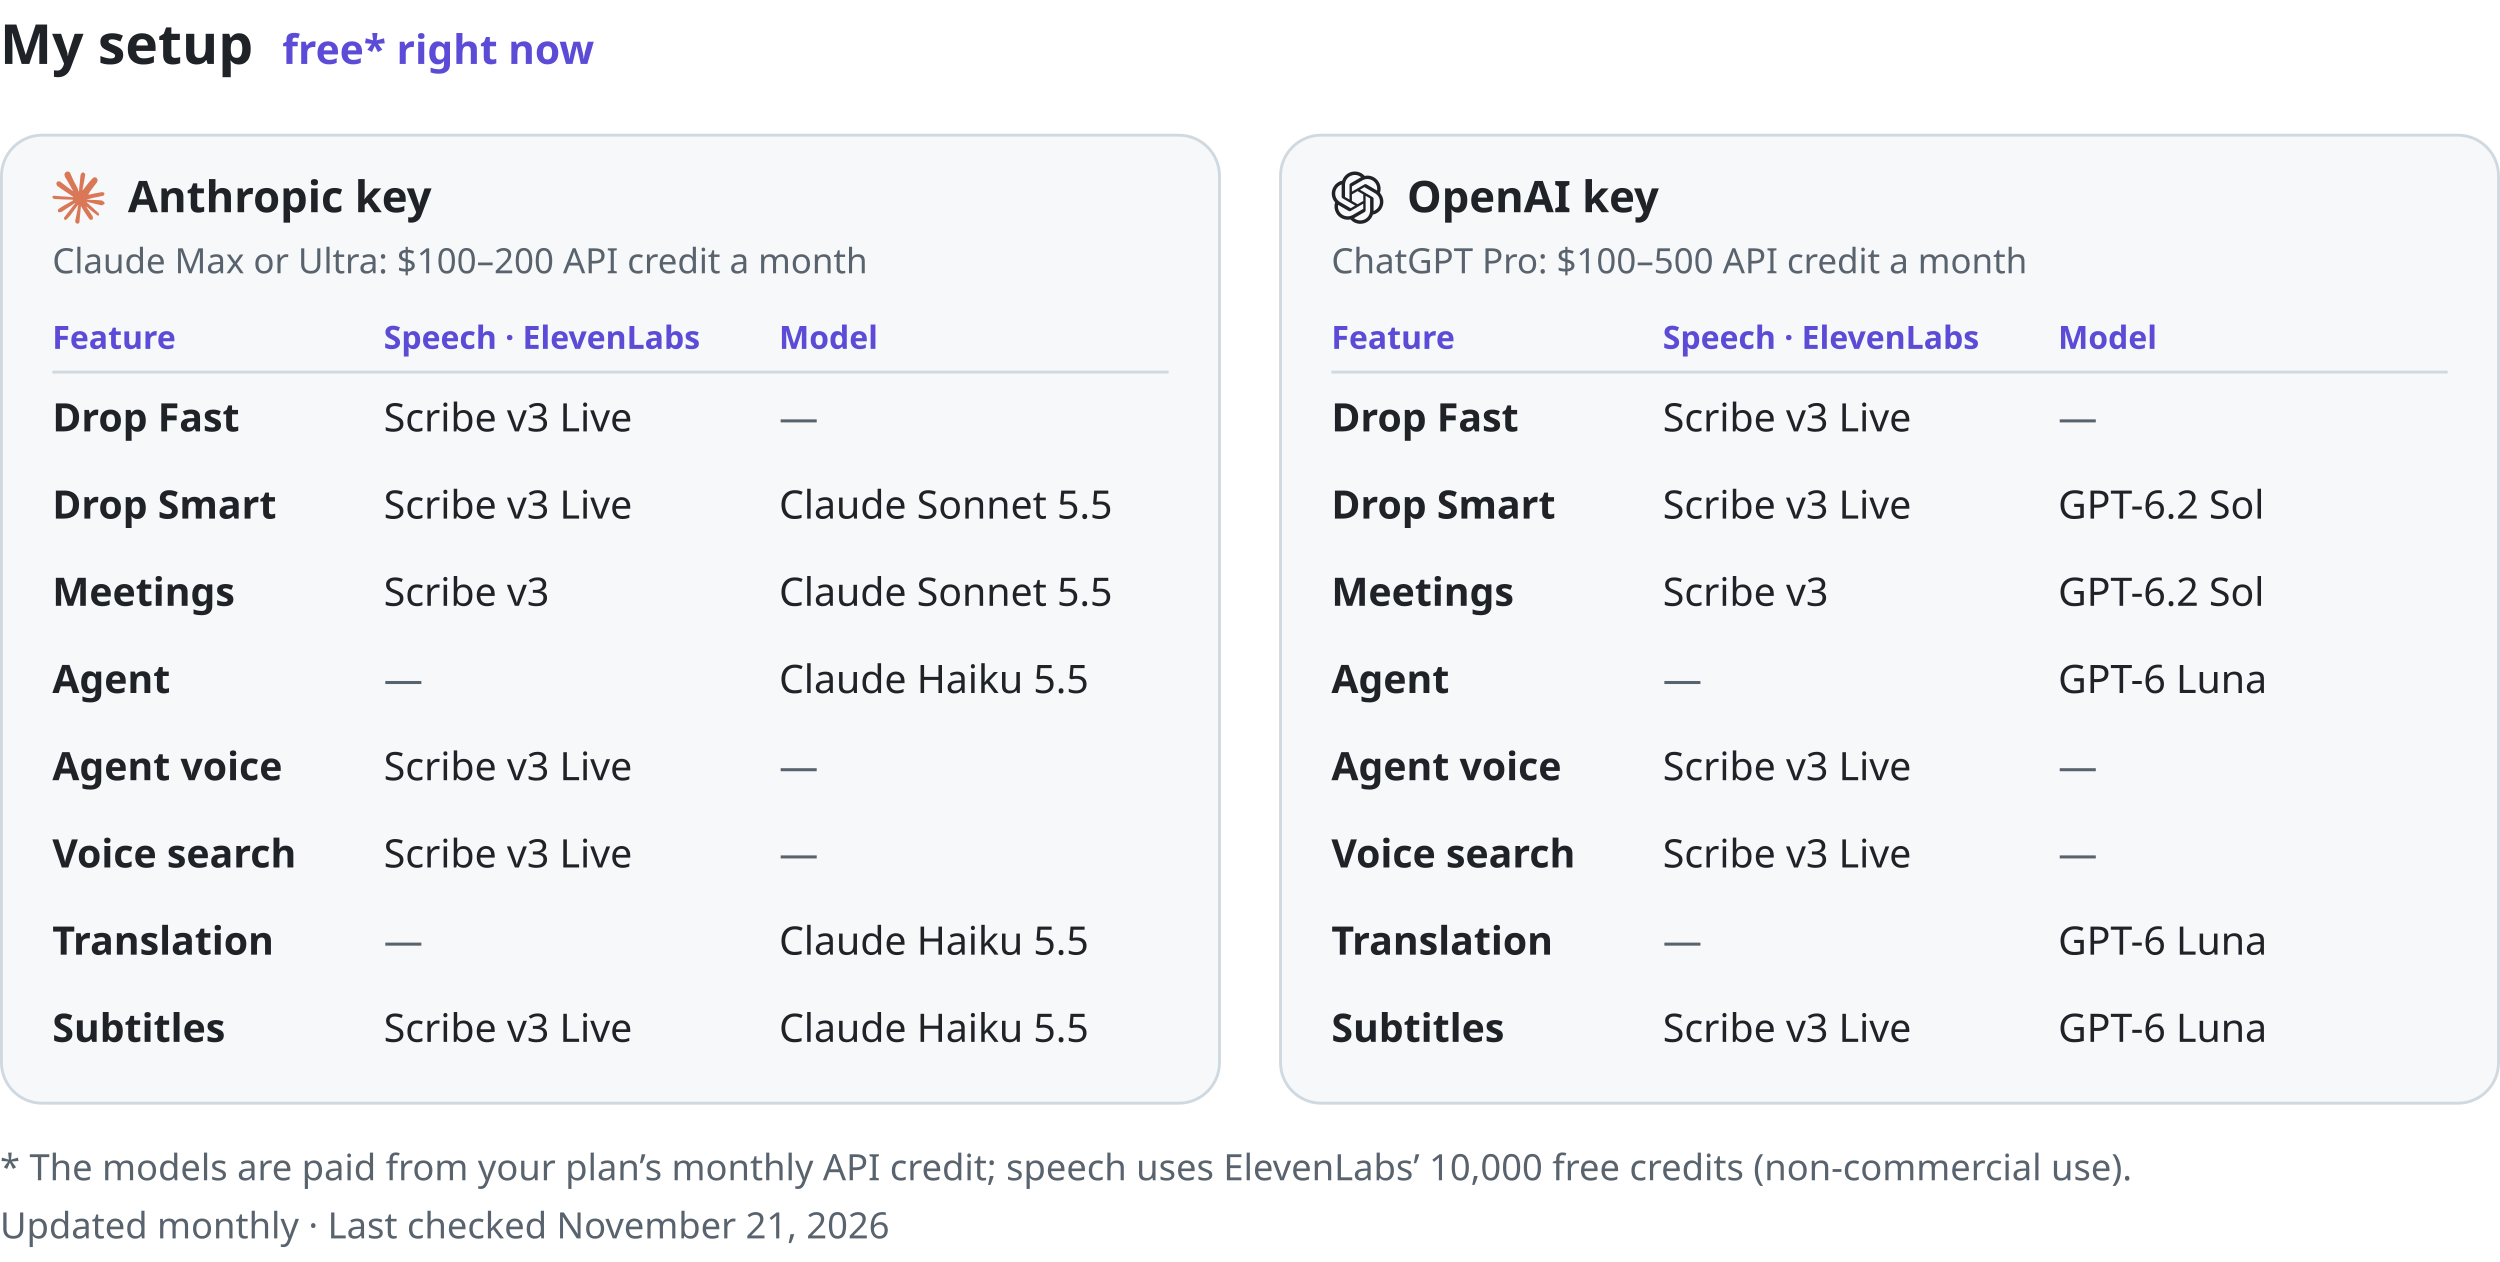
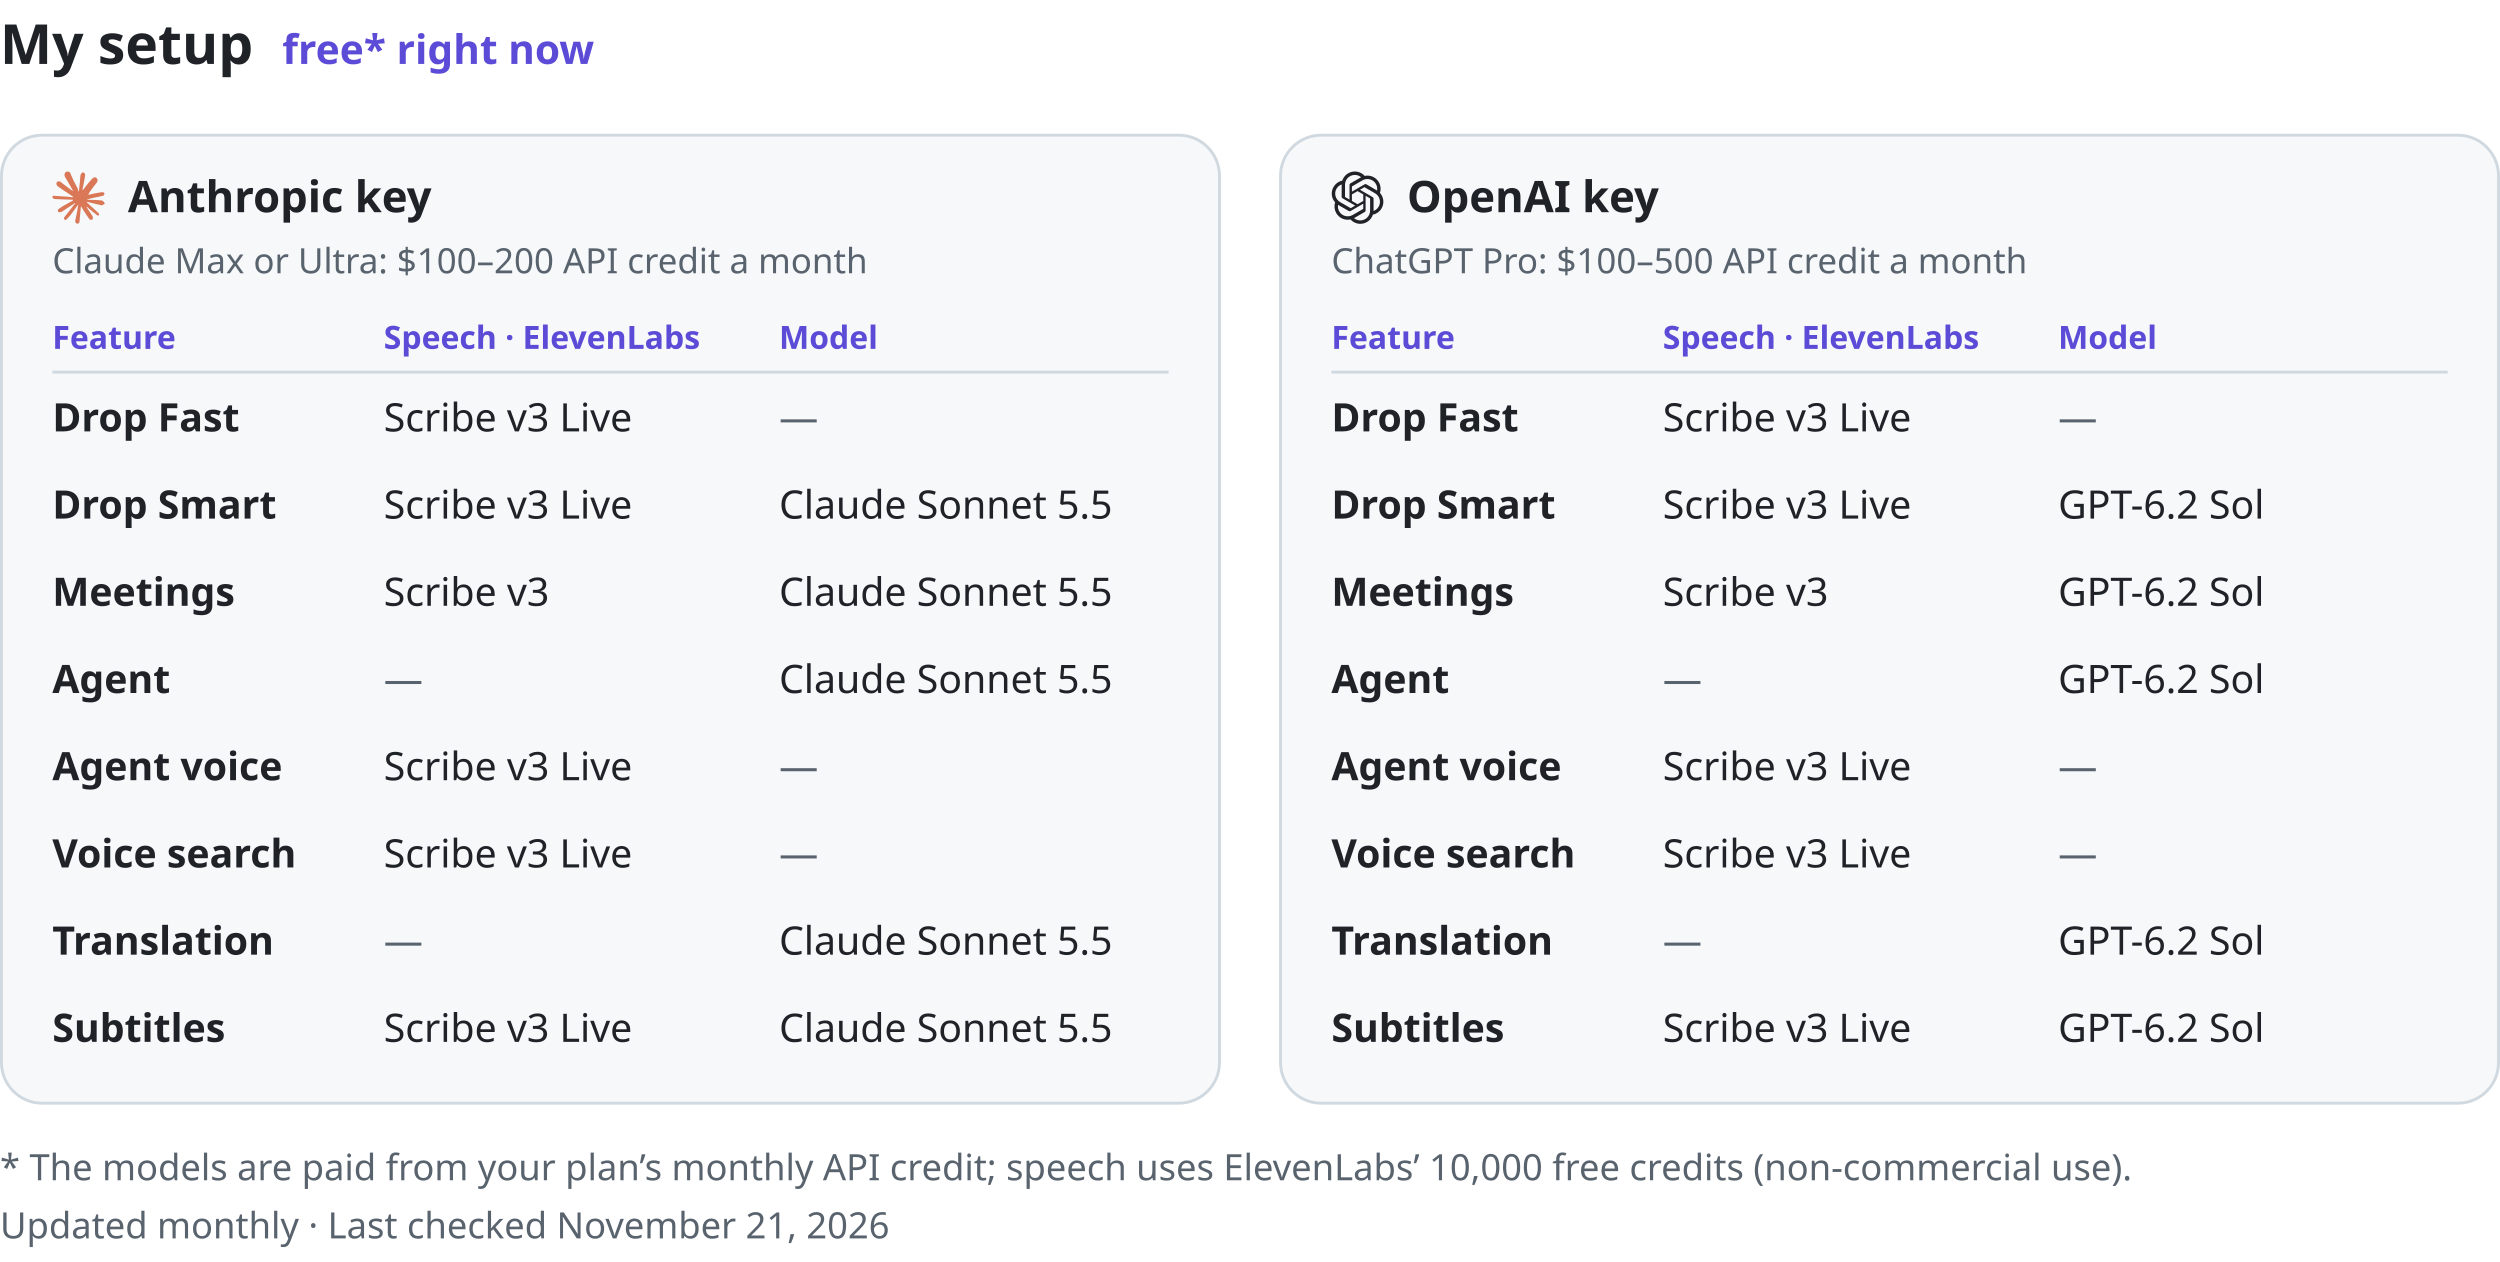
<svg xmlns="http://www.w3.org/2000/svg" width="860" height="434" viewBox="0 0 860 434">
  <text x="0" y="22" font-family="-apple-system, BlinkMacSystemFont, 'Segoe UI', 'Noto Sans', Helvetica, Arial, sans-serif" font-size="19" font-weight="700" fill="#1f2328">My setup<tspan dx="10" font-size="14" font-weight="600" fill="#5b4bd6">free* right now</tspan>
  </text>
  <rect x="0.5" y="46.5" width="419.0" height="333" rx="14" fill="#f6f8fa" stroke="#d1d9e0" />
  <svg x="18.0" y="59" width="18" height="18" fill="#d97757" role="img" viewBox="0 0 24 24">
    <path d="m4.714 15.956 4.717-2.647.079-.231-.079-.128h-.231l-.789-.049-2.696-.073-2.337-.097-2.265-.121-.571-.121-.534-.704.055-.352.48-.322.686.061 1.518.103 2.277.158 1.651.097 2.447.255h.389l.055-.158-.134-.097-.103-.097L6.973 9.836l-2.55-1.688-1.336-.971-.723-.492-.364-.461-.158-1.008.656-.723.88.061.225.061.892.686 1.906 1.475 2.489 1.834.364.303.146-.103.018-.073-.164-.273-1.354-2.447-1.445-2.489-.643-1.032-.17-.619c-.061-.255-.103-.467-.103-.729L6.287.134 6.7 0l.996.134.419.364.619 1.415 1.002 2.228 1.554 3.03.455.898.243.832.091.255h.158v-.146l.128-1.706.237-2.095.231-2.696.079-.759.376-.911.747-.492.583.279.48.686-.067.443-.285 1.852-.559 2.902-.364 1.943h.212l.243-.243.984-1.305 1.651-2.064.729-.82.85-.905.546-.431h1.032l.759 1.129-.34 1.166-1.062 1.348-.88 1.141-1.263 1.7-.789 1.36.073.109.188-.018 2.853-.607 1.542-.279 1.84-.316.832.389.091.395-.328.807-1.967.486-2.307.461-3.436.814-.043.03.049.061 1.548.146.662.036h1.621l3.018.225.789.522.474.638-.079.486-1.214.619-1.639-.389-3.825-.911-1.311-.328h-.182v.109l1.093 1.069 2.003 1.809 2.507 2.331.128.577-.322.455-.34-.049-2.204-1.657-.85-.747-1.925-1.621h-.128v.17l.443.65 2.344 3.521.121 1.081-.17.352-.607.212-.668-.121-1.372-1.925L14.38 17.959l-1.141-1.943-.14.079-.674 7.255-.316.37-.729.279-.607-.461-.322-.747.322-1.475.389-1.925.316-1.53.285-1.9.17-.631-.012-.043-.14.018-1.433 1.967-2.18 2.945-1.724 1.846-.413.164-.716-.37.067-.662.401-.589 2.386-3.036 1.439-1.882.929-1.087-.006-.158h-.055l-6.338 4.116-1.129.146-.486-.455.061-.747.231-.243 1.906-1.311Z" />
  </svg>
  <text x="44.0" y="73" font-family="-apple-system, BlinkMacSystemFont, 'Segoe UI', 'Noto Sans', Helvetica, Arial, sans-serif" font-size="15" font-weight="600" fill="#1f2328">Anthropic key</text>
  <text x="18.0" y="94" font-family="-apple-system, BlinkMacSystemFont, 'Segoe UI', 'Noto Sans', Helvetica, Arial, sans-serif" font-size="12.0" fill="#59636e">Claude Max or Ultra: $100–200 API credit a month</text>
  <text x="18.0" y="120" font-family="-apple-system, BlinkMacSystemFont, 'Segoe UI', 'Noto Sans', Helvetica, Arial, sans-serif" font-size="11.0" font-weight="600" fill="#5b4bd6">Feature</text>
  <text x="132.0" y="120" font-family="-apple-system, BlinkMacSystemFont, 'Segoe UI', 'Noto Sans', Helvetica, Arial, sans-serif" font-size="11.0" font-weight="600" fill="#5b4bd6">Speech · ElevenLabs</text>
  <text x="268.0" y="120" font-family="-apple-system, BlinkMacSystemFont, 'Segoe UI', 'Noto Sans', Helvetica, Arial, sans-serif" font-size="11.0" font-weight="600" fill="#5b4bd6">Model</text>
  <line x1="18.0" y1="128" x2="402.0" y2="128" stroke="#d1d9e0" />
  <text x="18.0" y="148.4" font-family="-apple-system, BlinkMacSystemFont, 'Segoe UI', 'Noto Sans', Helvetica, Arial, sans-serif" font-size="13.5" font-weight="600" fill="#1f2328">Drop Fast</text>
  <text x="132.0" y="148.4" font-family="-apple-system, BlinkMacSystemFont, 'Segoe UI', 'Noto Sans', Helvetica, Arial, sans-serif" font-size="13.5" font-weight="400" fill="#1f2328">Scribe v3 Live</text>
  <text x="268.0" y="148.4" font-family="-apple-system, BlinkMacSystemFont, 'Segoe UI', 'Noto Sans', Helvetica, Arial, sans-serif" font-size="13.5" font-weight="400" fill="#59636e">—</text>
  <text x="18.0" y="178.4" font-family="-apple-system, BlinkMacSystemFont, 'Segoe UI', 'Noto Sans', Helvetica, Arial, sans-serif" font-size="13.5" font-weight="600" fill="#1f2328">Drop Smart</text>
  <text x="132.0" y="178.4" font-family="-apple-system, BlinkMacSystemFont, 'Segoe UI', 'Noto Sans', Helvetica, Arial, sans-serif" font-size="13.5" font-weight="400" fill="#1f2328">Scribe v3 Live</text>
  <text x="268.0" y="178.4" font-family="-apple-system, BlinkMacSystemFont, 'Segoe UI', 'Noto Sans', Helvetica, Arial, sans-serif" font-size="13.5" font-weight="400" fill="#1f2328">Claude Sonnet 5.5</text>
  <text x="18.0" y="208.4" font-family="-apple-system, BlinkMacSystemFont, 'Segoe UI', 'Noto Sans', Helvetica, Arial, sans-serif" font-size="13.5" font-weight="600" fill="#1f2328">Meetings</text>
  <text x="132.0" y="208.4" font-family="-apple-system, BlinkMacSystemFont, 'Segoe UI', 'Noto Sans', Helvetica, Arial, sans-serif" font-size="13.5" font-weight="400" fill="#1f2328">Scribe v3</text>
  <text x="268.0" y="208.4" font-family="-apple-system, BlinkMacSystemFont, 'Segoe UI', 'Noto Sans', Helvetica, Arial, sans-serif" font-size="13.5" font-weight="400" fill="#1f2328">Claude Sonnet 5.5</text>
  <text x="18.0" y="238.4" font-family="-apple-system, BlinkMacSystemFont, 'Segoe UI', 'Noto Sans', Helvetica, Arial, sans-serif" font-size="13.5" font-weight="600" fill="#1f2328">Agent</text>
  <text x="132.0" y="238.4" font-family="-apple-system, BlinkMacSystemFont, 'Segoe UI', 'Noto Sans', Helvetica, Arial, sans-serif" font-size="13.5" font-weight="400" fill="#59636e">—</text>
-   <text x="268.0" y="238.4" font-family="-apple-system, BlinkMacSystemFont, 'Segoe UI', 'Noto Sans', Helvetica, Arial, sans-serif" font-size="13.5" font-weight="400" fill="#1f2328">Claude Haiku 5.5</text>
+   <text x="268.0" y="238.4" font-family="-apple-system, BlinkMacSystemFont, 'Segoe UI', 'Noto Sans', Helvetica, Arial, sans-serif" font-size="13.5" font-weight="400" fill="#1f2328">Claude Sonnet 5.5</text>
  <text x="18.0" y="268.4" font-family="-apple-system, BlinkMacSystemFont, 'Segoe UI', 'Noto Sans', Helvetica, Arial, sans-serif" font-size="13.5" font-weight="600" fill="#1f2328">Agent voice</text>
  <text x="132.0" y="268.4" font-family="-apple-system, BlinkMacSystemFont, 'Segoe UI', 'Noto Sans', Helvetica, Arial, sans-serif" font-size="13.5" font-weight="400" fill="#1f2328">Scribe v3 Live</text>
  <text x="268.0" y="268.4" font-family="-apple-system, BlinkMacSystemFont, 'Segoe UI', 'Noto Sans', Helvetica, Arial, sans-serif" font-size="13.5" font-weight="400" fill="#59636e">—</text>
  <text x="18.0" y="298.4" font-family="-apple-system, BlinkMacSystemFont, 'Segoe UI', 'Noto Sans', Helvetica, Arial, sans-serif" font-size="13.5" font-weight="600" fill="#1f2328">Voice search</text>
  <text x="132.0" y="298.4" font-family="-apple-system, BlinkMacSystemFont, 'Segoe UI', 'Noto Sans', Helvetica, Arial, sans-serif" font-size="13.5" font-weight="400" fill="#1f2328">Scribe v3 Live</text>
  <text x="268.0" y="298.4" font-family="-apple-system, BlinkMacSystemFont, 'Segoe UI', 'Noto Sans', Helvetica, Arial, sans-serif" font-size="13.5" font-weight="400" fill="#59636e">—</text>
  <text x="18.0" y="328.4" font-family="-apple-system, BlinkMacSystemFont, 'Segoe UI', 'Noto Sans', Helvetica, Arial, sans-serif" font-size="13.5" font-weight="600" fill="#1f2328">Translation</text>
  <text x="132.0" y="328.4" font-family="-apple-system, BlinkMacSystemFont, 'Segoe UI', 'Noto Sans', Helvetica, Arial, sans-serif" font-size="13.5" font-weight="400" fill="#59636e">—</text>
-   <text x="268.0" y="328.4" font-family="-apple-system, BlinkMacSystemFont, 'Segoe UI', 'Noto Sans', Helvetica, Arial, sans-serif" font-size="13.5" font-weight="400" fill="#1f2328">Claude Haiku 5.5</text>
+   <text x="268.0" y="328.4" font-family="-apple-system, BlinkMacSystemFont, 'Segoe UI', 'Noto Sans', Helvetica, Arial, sans-serif" font-size="13.5" font-weight="400" fill="#1f2328">Claude Sonnet 5.5</text>
  <text x="18.0" y="358.4" font-family="-apple-system, BlinkMacSystemFont, 'Segoe UI', 'Noto Sans', Helvetica, Arial, sans-serif" font-size="13.5" font-weight="600" fill="#1f2328">Subtitles</text>
  <text x="132.0" y="358.4" font-family="-apple-system, BlinkMacSystemFont, 'Segoe UI', 'Noto Sans', Helvetica, Arial, sans-serif" font-size="13.5" font-weight="400" fill="#1f2328">Scribe v3 Live</text>
-   <text x="268.0" y="358.4" font-family="-apple-system, BlinkMacSystemFont, 'Segoe UI', 'Noto Sans', Helvetica, Arial, sans-serif" font-size="13.5" font-weight="400" fill="#1f2328">Claude Haiku 5.5</text>
+   <text x="268.0" y="358.4" font-family="-apple-system, BlinkMacSystemFont, 'Segoe UI', 'Noto Sans', Helvetica, Arial, sans-serif" font-size="13.5" font-weight="400" fill="#1f2328">Claude Sonnet 5.5</text>
  <rect x="440.5" y="46.5" width="419.0" height="333" rx="14" fill="#f6f8fa" stroke="#d1d9e0" />
  <svg x="458.0" y="59" width="18" height="18" fill="#1f2328" role="img" viewBox="0 0 24 24">
    <path d="M22.282 9.821a5.985 5.985 0 0 0-.516-4.911 6.046 6.046 0 0 0-6.51-2.9A6.065 6.065 0 0 0 4.981 4.182a5.985 5.985 0 0 0-3.998 2.9 6.046 6.046 0 0 0 .743 7.097 5.98 5.98 0 0 0 .511 4.911 6.051 6.051 0 0 0 6.515 2.9A5.985 5.985 0 0 0 13.26 24a6.056 6.056 0 0 0 5.772-4.206 5.989 5.989 0 0 0 3.998-2.9 6.056 6.056 0 0 0-.748-7.073zm-9.022 12.608a4.476 4.476 0 0 1-2.876-1.041l.142-.08 4.778-2.758a.795.795 0 0 0 .393-.681v-6.737l2.02 1.169a.071.071 0 0 1 .038.052v5.583a4.504 4.504 0 0 1-4.495 4.494zm-9.661-4.125a4.471 4.471 0 0 1-.535-3.014l.142.085 4.783 2.758a.771.771 0 0 0 .781 0l5.843-3.369v2.332a.08.08 0 0 1-.033.061L9.74 19.95a4.499 4.499 0 0 1-6.141-1.646zM2.341 7.896a4.485 4.485 0 0 1 2.365-1.973V11.6a.766.766 0 0 0 .388.676l5.814 3.354-2.02 1.169a.076.076 0 0 1-.071 0l-4.83-2.787A4.504 4.504 0 0 1 2.341 7.872zm16.596 3.856L13.104 8.364 15.119 7.2a.076.076 0 0 1 .071 0l4.83 2.791a4.494 4.494 0 0 1-.676 8.104v-5.677a.79.79 0 0 0-.407-.667zm2.011-3.023l-.142-.085-4.774-2.782a.776.776 0 0 0-.785 0L9.409 9.23V6.897a.066.066 0 0 1 .028-.061l4.83-2.787a4.499 4.499 0 0 1 6.68 4.66zM8.306 12.863l-2.02-1.164a.08.08 0 0 1-.038-.057V6.074a4.499 4.499 0 0 1 7.376-3.454l-.142.081L8.704 5.459a.795.795 0 0 0-.393.681zm1.098-2.365l2.602-1.5 2.607 1.5v2.999l-2.597 1.5-2.607-1.5Z" />
  </svg>
  <text x="484.0" y="73" font-family="-apple-system, BlinkMacSystemFont, 'Segoe UI', 'Noto Sans', Helvetica, Arial, sans-serif" font-size="15" font-weight="600" fill="#1f2328">OpenAI key</text>
  <text x="458.0" y="94" font-family="-apple-system, BlinkMacSystemFont, 'Segoe UI', 'Noto Sans', Helvetica, Arial, sans-serif" font-size="12.0" fill="#59636e">ChatGPT Pro: $100–500 API credit a month</text>
  <text x="458.0" y="120" font-family="-apple-system, BlinkMacSystemFont, 'Segoe UI', 'Noto Sans', Helvetica, Arial, sans-serif" font-size="11.0" font-weight="600" fill="#5b4bd6">Feature</text>
  <text x="572.0" y="120" font-family="-apple-system, BlinkMacSystemFont, 'Segoe UI', 'Noto Sans', Helvetica, Arial, sans-serif" font-size="11.0" font-weight="600" fill="#5b4bd6">Speech · ElevenLabs</text>
  <text x="708.0" y="120" font-family="-apple-system, BlinkMacSystemFont, 'Segoe UI', 'Noto Sans', Helvetica, Arial, sans-serif" font-size="11.0" font-weight="600" fill="#5b4bd6">Model</text>
  <line x1="458.0" y1="128" x2="842.0" y2="128" stroke="#d1d9e0" />
  <text x="458.0" y="148.4" font-family="-apple-system, BlinkMacSystemFont, 'Segoe UI', 'Noto Sans', Helvetica, Arial, sans-serif" font-size="13.5" font-weight="600" fill="#1f2328">Drop Fast</text>
  <text x="572.0" y="148.4" font-family="-apple-system, BlinkMacSystemFont, 'Segoe UI', 'Noto Sans', Helvetica, Arial, sans-serif" font-size="13.5" font-weight="400" fill="#1f2328">Scribe v3 Live</text>
  <text x="708.0" y="148.4" font-family="-apple-system, BlinkMacSystemFont, 'Segoe UI', 'Noto Sans', Helvetica, Arial, sans-serif" font-size="13.5" font-weight="400" fill="#59636e">—</text>
  <text x="458.0" y="178.4" font-family="-apple-system, BlinkMacSystemFont, 'Segoe UI', 'Noto Sans', Helvetica, Arial, sans-serif" font-size="13.5" font-weight="600" fill="#1f2328">Drop Smart</text>
  <text x="572.0" y="178.4" font-family="-apple-system, BlinkMacSystemFont, 'Segoe UI', 'Noto Sans', Helvetica, Arial, sans-serif" font-size="13.5" font-weight="400" fill="#1f2328">Scribe v3 Live</text>
  <text x="708.0" y="178.4" font-family="-apple-system, BlinkMacSystemFont, 'Segoe UI', 'Noto Sans', Helvetica, Arial, sans-serif" font-size="13.5" font-weight="400" fill="#1f2328">GPT-6.2 Sol</text>
  <text x="458.0" y="208.4" font-family="-apple-system, BlinkMacSystemFont, 'Segoe UI', 'Noto Sans', Helvetica, Arial, sans-serif" font-size="13.5" font-weight="600" fill="#1f2328">Meetings</text>
  <text x="572.0" y="208.4" font-family="-apple-system, BlinkMacSystemFont, 'Segoe UI', 'Noto Sans', Helvetica, Arial, sans-serif" font-size="13.5" font-weight="400" fill="#1f2328">Scribe v3</text>
  <text x="708.0" y="208.4" font-family="-apple-system, BlinkMacSystemFont, 'Segoe UI', 'Noto Sans', Helvetica, Arial, sans-serif" font-size="13.5" font-weight="400" fill="#1f2328">GPT-6.2 Sol</text>
  <text x="458.0" y="238.4" font-family="-apple-system, BlinkMacSystemFont, 'Segoe UI', 'Noto Sans', Helvetica, Arial, sans-serif" font-size="13.5" font-weight="600" fill="#1f2328">Agent</text>
  <text x="572.0" y="238.4" font-family="-apple-system, BlinkMacSystemFont, 'Segoe UI', 'Noto Sans', Helvetica, Arial, sans-serif" font-size="13.5" font-weight="400" fill="#59636e">—</text>
-   <text x="708.0" y="238.4" font-family="-apple-system, BlinkMacSystemFont, 'Segoe UI', 'Noto Sans', Helvetica, Arial, sans-serif" font-size="13.5" font-weight="400" fill="#1f2328">GPT-6 Luna</text>
+   <text x="708.0" y="238.4" font-family="-apple-system, BlinkMacSystemFont, 'Segoe UI', 'Noto Sans', Helvetica, Arial, sans-serif" font-size="13.5" font-weight="400" fill="#1f2328">GPT-6.2 Sol</text>
  <text x="458.0" y="268.4" font-family="-apple-system, BlinkMacSystemFont, 'Segoe UI', 'Noto Sans', Helvetica, Arial, sans-serif" font-size="13.5" font-weight="600" fill="#1f2328">Agent voice</text>
  <text x="572.0" y="268.4" font-family="-apple-system, BlinkMacSystemFont, 'Segoe UI', 'Noto Sans', Helvetica, Arial, sans-serif" font-size="13.5" font-weight="400" fill="#1f2328">Scribe v3 Live</text>
  <text x="708.0" y="268.4" font-family="-apple-system, BlinkMacSystemFont, 'Segoe UI', 'Noto Sans', Helvetica, Arial, sans-serif" font-size="13.5" font-weight="400" fill="#59636e">—</text>
  <text x="458.0" y="298.4" font-family="-apple-system, BlinkMacSystemFont, 'Segoe UI', 'Noto Sans', Helvetica, Arial, sans-serif" font-size="13.5" font-weight="600" fill="#1f2328">Voice search</text>
  <text x="572.0" y="298.4" font-family="-apple-system, BlinkMacSystemFont, 'Segoe UI', 'Noto Sans', Helvetica, Arial, sans-serif" font-size="13.5" font-weight="400" fill="#1f2328">Scribe v3 Live</text>
  <text x="708.0" y="298.4" font-family="-apple-system, BlinkMacSystemFont, 'Segoe UI', 'Noto Sans', Helvetica, Arial, sans-serif" font-size="13.5" font-weight="400" fill="#59636e">—</text>
  <text x="458.0" y="328.4" font-family="-apple-system, BlinkMacSystemFont, 'Segoe UI', 'Noto Sans', Helvetica, Arial, sans-serif" font-size="13.5" font-weight="600" fill="#1f2328">Translation</text>
  <text x="572.0" y="328.4" font-family="-apple-system, BlinkMacSystemFont, 'Segoe UI', 'Noto Sans', Helvetica, Arial, sans-serif" font-size="13.5" font-weight="400" fill="#59636e">—</text>
-   <text x="708.0" y="328.4" font-family="-apple-system, BlinkMacSystemFont, 'Segoe UI', 'Noto Sans', Helvetica, Arial, sans-serif" font-size="13.5" font-weight="400" fill="#1f2328">GPT-6 Luna</text>
+   <text x="708.0" y="328.4" font-family="-apple-system, BlinkMacSystemFont, 'Segoe UI', 'Noto Sans', Helvetica, Arial, sans-serif" font-size="13.5" font-weight="400" fill="#1f2328">GPT-6.2 Sol</text>
  <text x="458.0" y="358.4" font-family="-apple-system, BlinkMacSystemFont, 'Segoe UI', 'Noto Sans', Helvetica, Arial, sans-serif" font-size="13.5" font-weight="600" fill="#1f2328">Subtitles</text>
  <text x="572.0" y="358.4" font-family="-apple-system, BlinkMacSystemFont, 'Segoe UI', 'Noto Sans', Helvetica, Arial, sans-serif" font-size="13.5" font-weight="400" fill="#1f2328">Scribe v3 Live</text>
-   <text x="708.0" y="358.4" font-family="-apple-system, BlinkMacSystemFont, 'Segoe UI', 'Noto Sans', Helvetica, Arial, sans-serif" font-size="13.5" font-weight="400" fill="#1f2328">GPT-6 Luna</text>
+   <text x="708.0" y="358.4" font-family="-apple-system, BlinkMacSystemFont, 'Segoe UI', 'Noto Sans', Helvetica, Arial, sans-serif" font-size="13.5" font-weight="400" fill="#1f2328">GPT-6.2 Sol</text>
  <text x="0" y="406" font-family="-apple-system, BlinkMacSystemFont, 'Segoe UI', 'Noto Sans', Helvetica, Arial, sans-serif" font-size="12.5" fill="#59636e">* The models are paid from your plan’s monthly API credit; speech uses ElevenLabs’ 10,000 free credits (non-commercial use).</text>
  <text x="0" y="426" font-family="-apple-system, BlinkMacSystemFont, 'Segoe UI', 'Noto Sans', Helvetica, Arial, sans-serif" font-size="12.5" fill="#59636e">Updated monthly · Last checked November 21, 2026</text>
</svg>
